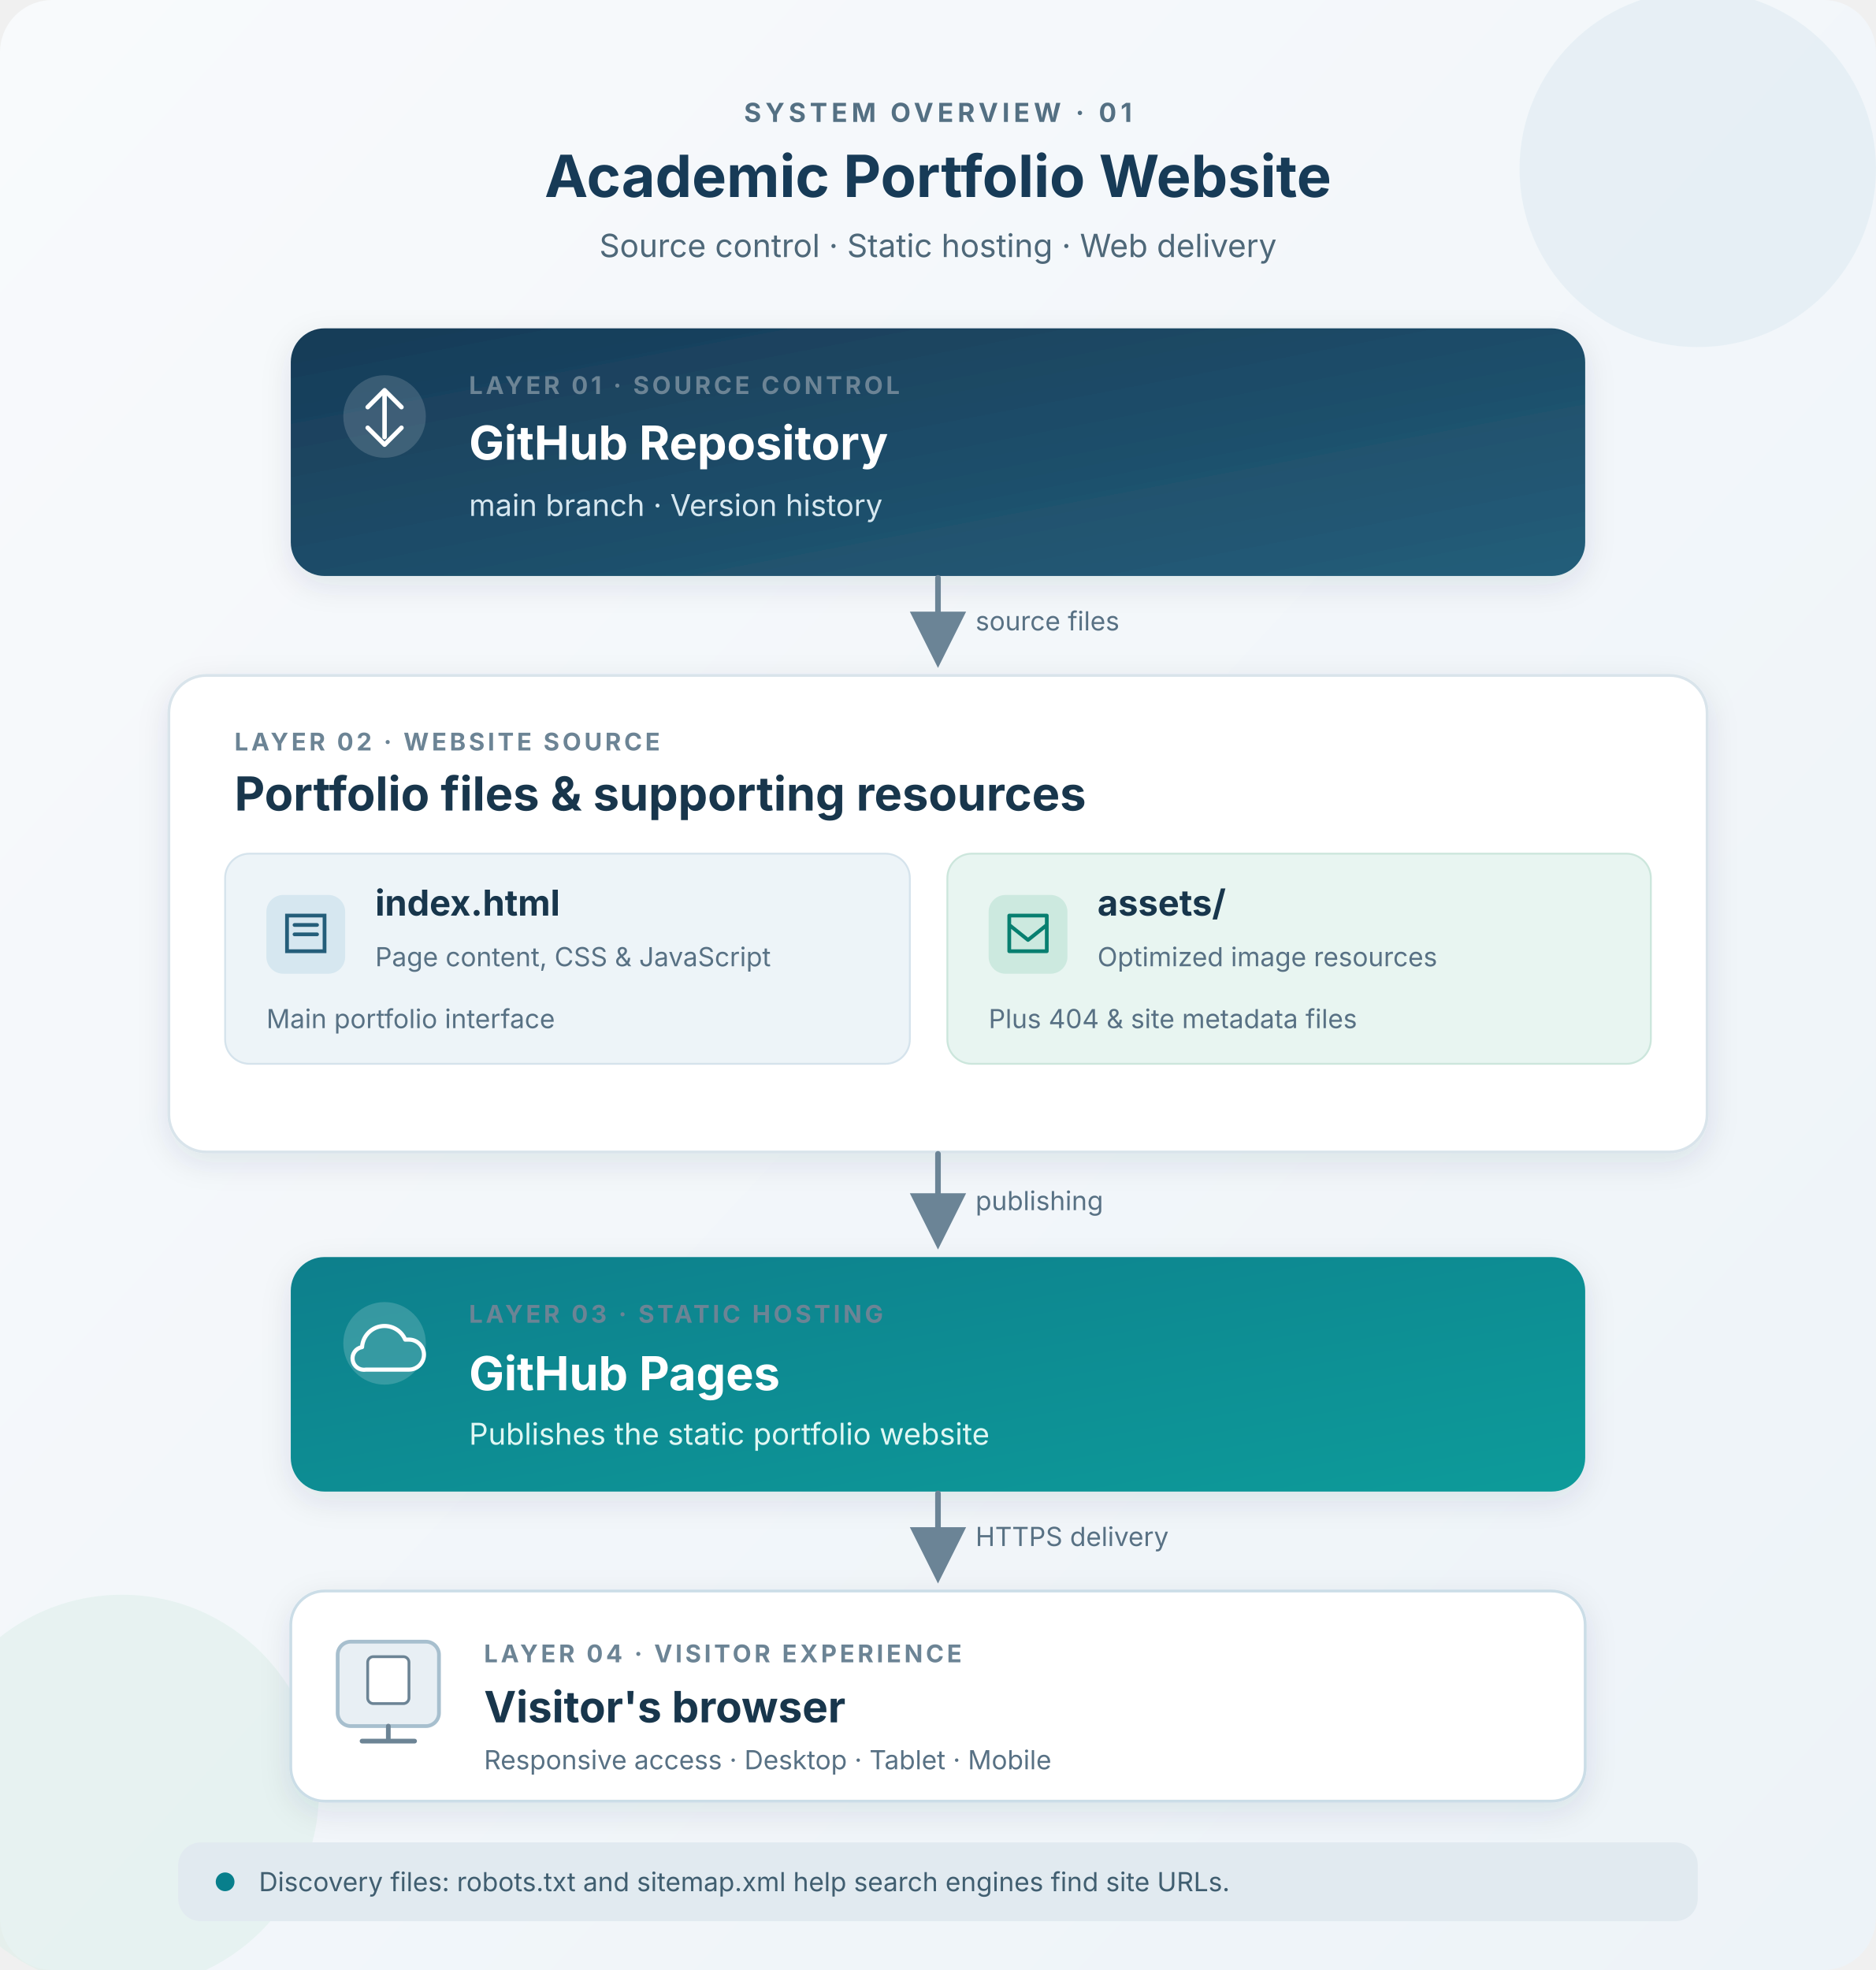
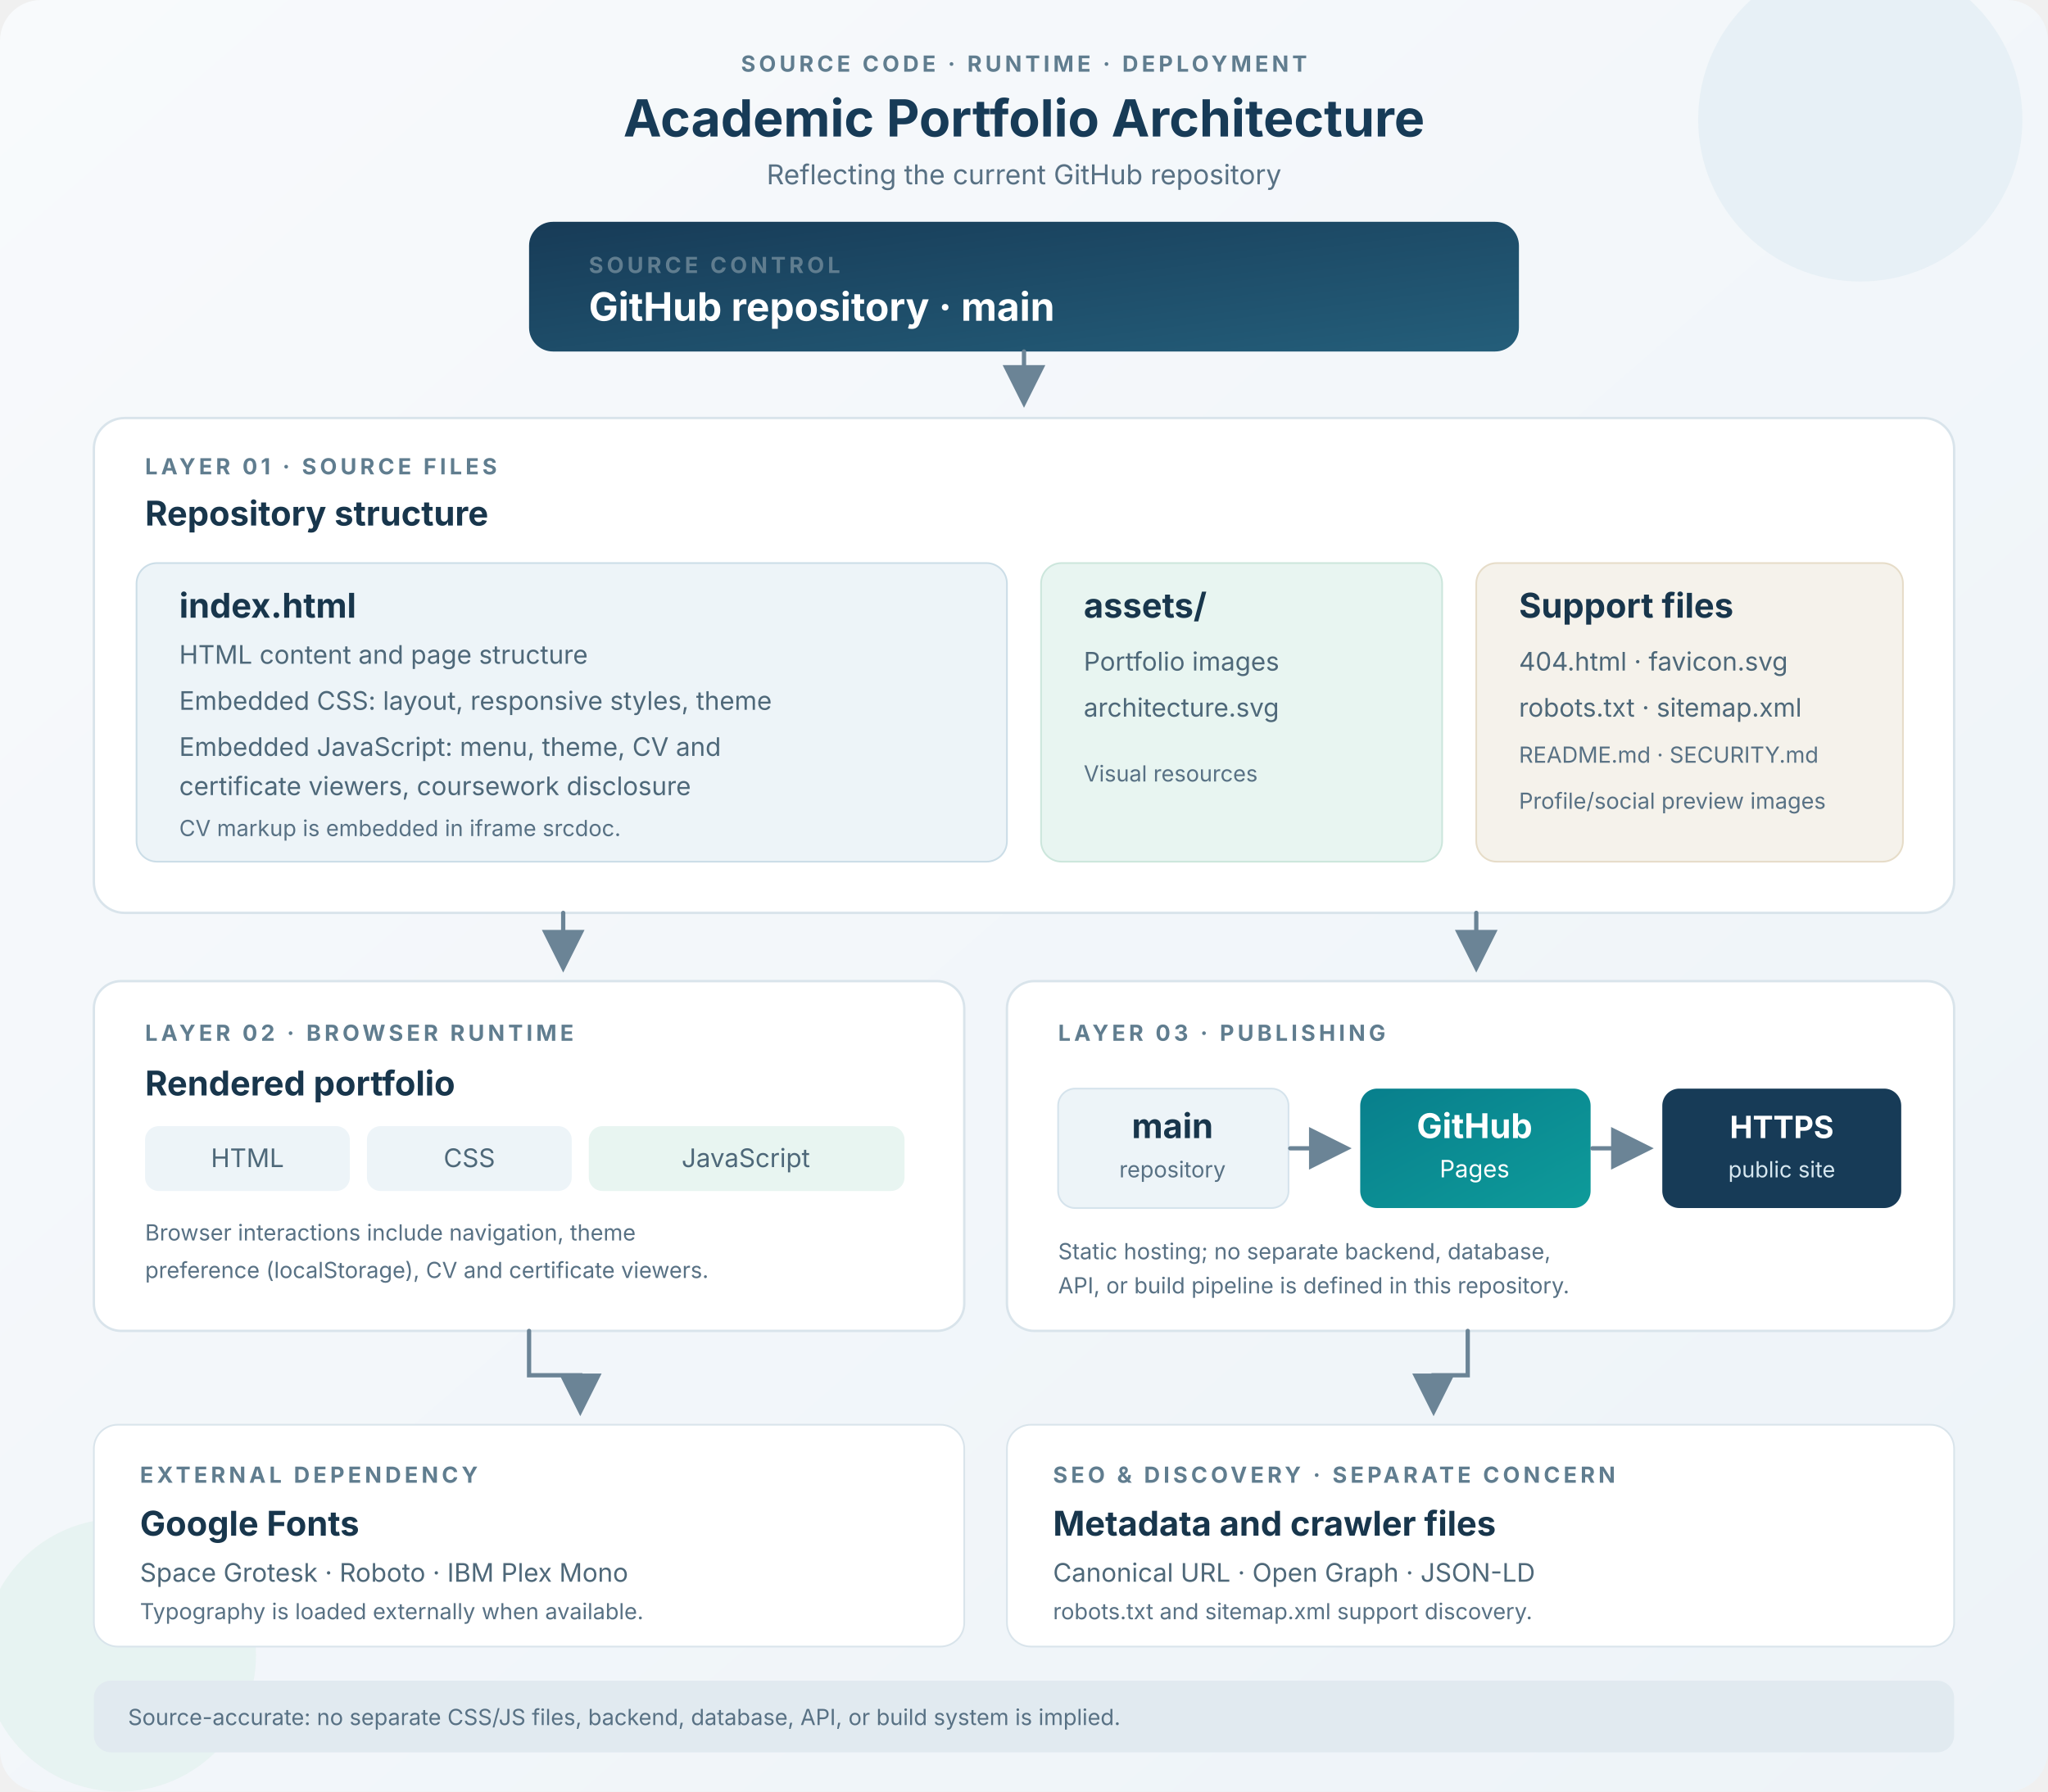
- <svg xmlns="http://www.w3.org/2000/svg" width="1000" height="1050" viewBox="0 0 1000 1050" role="img" aria-labelledby="title desc">
+ <svg xmlns="http://www.w3.org/2000/svg" width="1200" height="1050" viewBox="0 0 1200 1050" role="img" aria-labelledby="title desc">
  <defs>
-     <linearGradient id="canvas" x1="0" y1="0" x2="1" y2="1">
-       <stop offset="0%" stop-color="#f8fafc" />
-       <stop offset="100%" stop-color="#edf3f8" />
+     <linearGradient id="bg" x1="0" y1="0" x2="1" y2="1">
+       <stop offset="0" stop-color="#f8fafc" />
+       <stop offset="1" stop-color="#edf3f8" />
    </linearGradient>
    <linearGradient id="navy" x1="0" y1="0" x2="1" y2="1">
-       <stop offset="0%" stop-color="#173b57" />
-       <stop offset="100%" stop-color="#245e7a" />
+       <stop offset="0" stop-color="#173b57" />
+       <stop offset="1" stop-color="#245e7a" />
    </linearGradient>
    <linearGradient id="teal" x1="0" y1="0" x2="1" y2="1">
-       <stop offset="0%" stop-color="#087f8c" />
-       <stop offset="100%" stop-color="#0e9b9a" />
+       <stop offset="0" stop-color="#087f8c" />
+       <stop offset="1" stop-color="#0e9b9a" />
    </linearGradient>
-     <filter id="shadow" x="-15%" y="-15%" width="130%" height="140%">
-       <feDropShadow dx="0" dy="5" stdDeviation="8" flood-color="#19364b" flood-opacity=".10" />
-     </filter>
    <marker id="arrow" markerWidth="10" markerHeight="10" refX="8" refY="5" orient="auto">
      <path d="M0,0 L10,5 L0,10 Z" fill="#6b8496" />
    </marker>
    <style>
-       text{font-family:Inter,-apple-system,BlinkMacSystemFont,"Segoe UI",Arial,sans-serif}
-       .eyebrow{font-size:14px;font-weight:700;letter-spacing:2.2px;fill:#547083}
-       .heading{font-size:25px;font-weight:700;fill:#18364c}
-       .body{font-size:17px;fill:#4e6879}
-       .small{font-size:14px;fill:#587184}
-       .step{font-size:13px;font-weight:700;letter-spacing:1.6px;fill:#6c8495}
-       .white{fill:#fff}
-       .line{stroke:#6b8496;stroke-width:3;fill:none;stroke-linecap:round;stroke-linejoin:round;marker-end:url(#arrow)}
-       .card{fill:#fff;stroke:#d9e4eb;stroke-width:1.5}
-     </style>
+ text{font-family:Inter,-apple-system,BlinkMacSystemFont,"Segoe UI",Arial,sans-serif}.eyebrow{font-size:13px;font-weight:700;letter-spacing:2px;fill:#607d8f}.title{font-size:30px;font-weight:750;fill:#173b57}.sub{font-size:16px;fill:#587184}.head{font-size:20px;font-weight:700;fill:#18364c}.body{font-size:15px;fill:#4e6879}.small{font-size:13px;fill:#587184}.white{fill:#fff}.line{stroke:#6b8496;stroke-width:2.5;fill:none;stroke-linecap:round;marker-end:url(#arrow)}.card{fill:#fff;stroke:#d9e4eb;stroke-width:1.4}
+ </style>
  </defs>
-   <rect width="1000" height="1050" rx="28" fill="url(#canvas)" />
-   <circle cx="905" cy="90" r="95" fill="#dceaf1" opacity=".55" />
-   <circle cx="65" cy="955" r="105" fill="#dcefe9" opacity=".55" />
-   <text x="500" y="65" text-anchor="middle" class="eyebrow">SYSTEM OVERVIEW · 01</text>
-   <text x="500" y="105" text-anchor="middle" font-size="31" font-weight="750" fill="#173b57">Academic Portfolio Website</text>
-   <text x="500" y="137" text-anchor="middle" class="body">Source control · Static hosting · Web delivery</text>
-   <rect x="155" y="175" width="690" height="132" rx="18" fill="url(#navy)" filter="url(#shadow)" />
-   <circle cx="205" cy="222" r="22" fill="#ffffff" opacity=".15" />
-   <path d="M205 208v25m-9-16 9-9 9 9m-18 11 9 9 9-9" fill="none" stroke="#fff" stroke-width="2.4" stroke-linecap="round" stroke-linejoin="round" />
-   <text x="250" y="210" class="step" fill="#b9d7e6">LAYER 01 · SOURCE CONTROL</text>
-   <text x="250" y="245" class="heading white">GitHub Repository</text>
-   <text x="250" y="275" font-size="16" fill="#d6e7f0">main branch · Version history</text>
-   <path d="M500 308 V350" class="line" />
-   <text x="520" y="336" class="small">source files</text>
-   <rect x="90" y="360" width="820" height="254" rx="20" class="card" filter="url(#shadow)" />
-   <text x="125" y="400" class="step">LAYER 02 · WEBSITE SOURCE</text>
-   <text x="125" y="432" class="heading">Portfolio files &amp; supporting resources</text>
-   <rect x="120" y="455" width="365" height="112" rx="13" fill="#edf4f8" stroke="#d5e3ec" />
-   <rect x="142" y="477" width="42" height="42" rx="9" fill="#d6e7f0" />
-   <path d="M153 488h20v19h-20zM157 493h12m-12 5h12" stroke="#245e7a" stroke-width="2" fill="none" stroke-linecap="round" />
-   <text x="200" y="488" font-size="19" font-weight="700" fill="#18364c">index.html</text>
-   <text x="200" y="515" class="small">Page content, CSS &amp; JavaScript</text>
-   <text x="142" y="548" class="small">Main portfolio interface</text>
-   <rect x="505" y="455" width="375" height="112" rx="13" fill="#e8f5f1" stroke="#cce6dc" />
-   <rect x="527" y="477" width="42" height="42" rx="9" fill="#cce9df" />
-   <path d="M538 488h20v19h-20zM538 493l10 8 10-8" stroke="#087f70" stroke-width="2" fill="none" stroke-linejoin="round" />
-   <text x="585" y="488" font-size="19" font-weight="700" fill="#18364c">assets/</text>
-   <text x="585" y="515" class="small">Optimized image resources</text>
-   <text x="527" y="548" class="small">Plus 404 &amp; site metadata files</text>
-   <path d="M500 615 V660" class="line" />
-   <text x="520" y="645" class="small">publishing</text>
-   <rect x="155" y="670" width="690" height="125" rx="18" fill="url(#teal)" filter="url(#shadow)" />
-   <circle cx="205" cy="716" r="22" fill="#ffffff" opacity=".17" />
-   <path d="M193 718a12 12 0 0 1 23-4h2a8 8 0 0 1 0 16h-23a6 6 0 0 1-2-12z" fill="none" stroke="#fff" stroke-width="2.2" stroke-linecap="round" stroke-linejoin="round" />
-   <text x="250" y="705" class="step" fill="#c8f0eb">LAYER 03 · STATIC HOSTING</text>
-   <text x="250" y="741" class="heading white">GitHub Pages</text>
-   <text x="250" y="770" font-size="16" fill="#e0f7f3">Publishes the static portfolio website</text>
-   <path d="M500 796 V838" class="line" />
-   <text x="520" y="824" class="small">HTTPS delivery</text>
-   <rect x="155" y="848" width="690" height="112" rx="18" fill="#fff" stroke="#cbdde7" stroke-width="1.5" filter="url(#shadow)" />
-   <rect x="180" y="875" width="54" height="45" rx="7" fill="#e8eff4" stroke="#a7bfce" stroke-width="2" />
-   <path d="M207 920v8m-14 0h28" stroke="#6c8495" stroke-width="2.5" stroke-linecap="round" />
-   <rect x="196" y="883" width="22" height="25" rx="3" fill="#fff" stroke="#6c8495" stroke-width="1.5" />
-   <text x="258" y="886" class="step">LAYER 04 · VISITOR EXPERIENCE</text>
-   <text x="258" y="918" font-size="23" font-weight="700" fill="#18364c">Visitor's browser</text>
-   <text x="258" y="943" class="small">Responsive access · Desktop · Tablet · Mobile</text>
-   <rect x="95" y="982" width="810" height="42" rx="12" fill="#e1eaf0" />
-   <circle cx="120" cy="1003" r="5" fill="#087f8c" />
-   <text x="138" y="1008" font-size="14" fill="#405e70">Discovery files: robots.txt and sitemap.xml help search engines find site URLs.</text>
+   <rect width="1200" height="1050" rx="24" fill="url(#bg)" />
+   <circle cx="1090" cy="70" r="95" fill="#dceaf1" opacity=".5" />
+   <circle cx="70" cy="970" r="80" fill="#dcefe9" opacity=".5" />
+   <text x="600" y="42" text-anchor="middle" class="eyebrow">SOURCE CODE · RUNTIME · DEPLOYMENT</text>
+   <text x="600" y="80" text-anchor="middle" class="title">Academic Portfolio Architecture</text>
+   <text x="600" y="108" text-anchor="middle" class="sub">Reflecting the current GitHub repository</text>
+   <rect x="310" y="130" width="580" height="76" rx="14" fill="url(#navy)" />
+   <text x="345" y="160" class="eyebrow" fill="#b9d7e6">SOURCE CONTROL</text>
+   <text x="345" y="188" font-size="23" font-weight="700" class="white">GitHub repository · main</text>
+   <path d="M600 206 V234" class="line" />
+   <rect x="55" y="245" width="1090" height="290" rx="18" class="card" />
+   <text x="85" y="278" class="eyebrow">LAYER 01 · SOURCE FILES</text>
+   <text x="85" y="308" class="head">Repository structure</text>
+   <rect x="80" y="330" width="510" height="175" rx="12" fill="#edf4f8" stroke="#cbdde7" />
+   <text x="105" y="362" class="head">index.html</text>
+   <text x="105" y="389" class="body">HTML content and page structure</text>
+   <text x="105" y="416" class="body">Embedded CSS: layout, responsive styles, theme</text>
+   <text x="105" y="443" class="body">Embedded JavaScript: menu, theme, CV and</text>
+   <text x="105" y="466" class="body">certificate viewers, coursework disclosure</text>
+   <text x="105" y="490" class="small">CV markup is embedded in iframe srcdoc.</text>
+   <rect x="610" y="330" width="235" height="175" rx="12" fill="#e8f5f1" stroke="#cce6dc" />
+   <text x="635" y="362" class="head">assets/</text>
+   <text x="635" y="393" class="body">Portfolio images</text>
+   <text x="635" y="420" class="body">architecture.svg</text>
+   <text x="635" y="458" class="small">Visual resources</text>
+   <rect x="865" y="330" width="250" height="175" rx="12" fill="#f5f2eb" stroke="#e6dcc8" />
+   <text x="890" y="362" class="head">Support files</text>
+   <text x="890" y="393" class="body">404.html · favicon.svg</text>
+   <text x="890" y="420" class="body">robots.txt · sitemap.xml</text>
+   <text x="890" y="447" class="small">README.md · SECURITY.md</text>
+   <text x="890" y="474" class="small">Profile/social preview images</text>
+   <path d="M330 535 V565" class="line" />
+   <path d="M865 535 V565" class="line" />
+   <rect x="55" y="575" width="510" height="205" rx="16" class="card" />
+   <text x="85" y="610" class="eyebrow">LAYER 02 · BROWSER RUNTIME</text>
+   <text x="85" y="642" class="head">Rendered portfolio</text>
+   <rect x="85" y="660" width="120" height="38" rx="8" fill="#edf4f8" />
+   <text x="145" y="684" text-anchor="middle" class="body">HTML</text>
+   <rect x="215" y="660" width="120" height="38" rx="8" fill="#edf4f8" />
+   <text x="275" y="684" text-anchor="middle" class="body">CSS</text>
+   <rect x="345" y="660" width="185" height="38" rx="8" fill="#e8f5f1" />
+   <text x="437" y="684" text-anchor="middle" class="body">JavaScript</text>
+   <text x="85" y="727" class="small">Browser interactions include navigation, theme</text>
+   <text x="85" y="749" class="small">preference (localStorage), CV and certificate viewers.</text>
+   <rect x="590" y="575" width="555" height="205" rx="16" class="card" />
+   <text x="620" y="610" class="eyebrow">LAYER 03 · PUBLISHING</text>
+   <rect x="620" y="638" width="135" height="70" rx="10" fill="#edf4f8" stroke="#d5e3ec" />
+   <text x="687" y="667" text-anchor="middle" class="head">main</text>
+   <text x="687" y="690" text-anchor="middle" class="small">repository</text>
+   <path d="M756 673 H787" class="line" />
+   <rect x="797" y="638" width="135" height="70" rx="10" fill="url(#teal)" />
+   <text x="864" y="667" text-anchor="middle" class="head white">GitHub</text>
+   <text x="864" y="690" text-anchor="middle" font-size="14" class="white">Pages</text>
+   <path d="M933 673 H964" class="line" />
+   <rect x="974" y="638" width="140" height="70" rx="10" fill="#173b57" />
+   <text x="1044" y="667" text-anchor="middle" font-size="18" font-weight="700" class="white">HTTPS</text>
+   <text x="1044" y="690" text-anchor="middle" font-size="13" fill="#d6e7f0">public site</text>
+   <text x="620" y="738" class="small">Static hosting; no separate backend, database,</text>
+   <text x="620" y="758" class="small">API, or build pipeline is defined in this repository.</text>
+   <path d="M310 780 V806 H340 V825" class="line" />
+   <path d="M860 780 V806 H840 V825" class="line" />
+   <rect x="55" y="835" width="510" height="130" rx="14" fill="#fff" stroke="#d9e4eb" />
+   <text x="82" y="869" class="eyebrow">EXTERNAL DEPENDENCY</text>
+   <text x="82" y="900" class="head">Google Fonts</text>
+   <text x="82" y="927" class="body">Space Grotesk · Roboto · IBM Plex Mono</text>
+   <text x="82" y="949" class="small">Typography is loaded externally when available.</text>
+   <rect x="590" y="835" width="555" height="130" rx="14" fill="#fff" stroke="#d9e4eb" />
+   <text x="617" y="869" class="eyebrow">SEO &amp; DISCOVERY · SEPARATE CONCERN</text>
+   <text x="617" y="900" class="head">Metadata and crawler files</text>
+   <text x="617" y="927" class="body">Canonical URL · Open Graph · JSON-LD</text>
+   <text x="617" y="949" class="small">robots.txt and sitemap.xml support discovery.</text>
+   <rect x="55" y="985" width="1090" height="42" rx="10" fill="#e1eaf0" />
+   <text x="75" y="1011" class="small">Source-accurate: no separate CSS/JS files, backend, database, API, or build system is implied.</text>
</svg>
